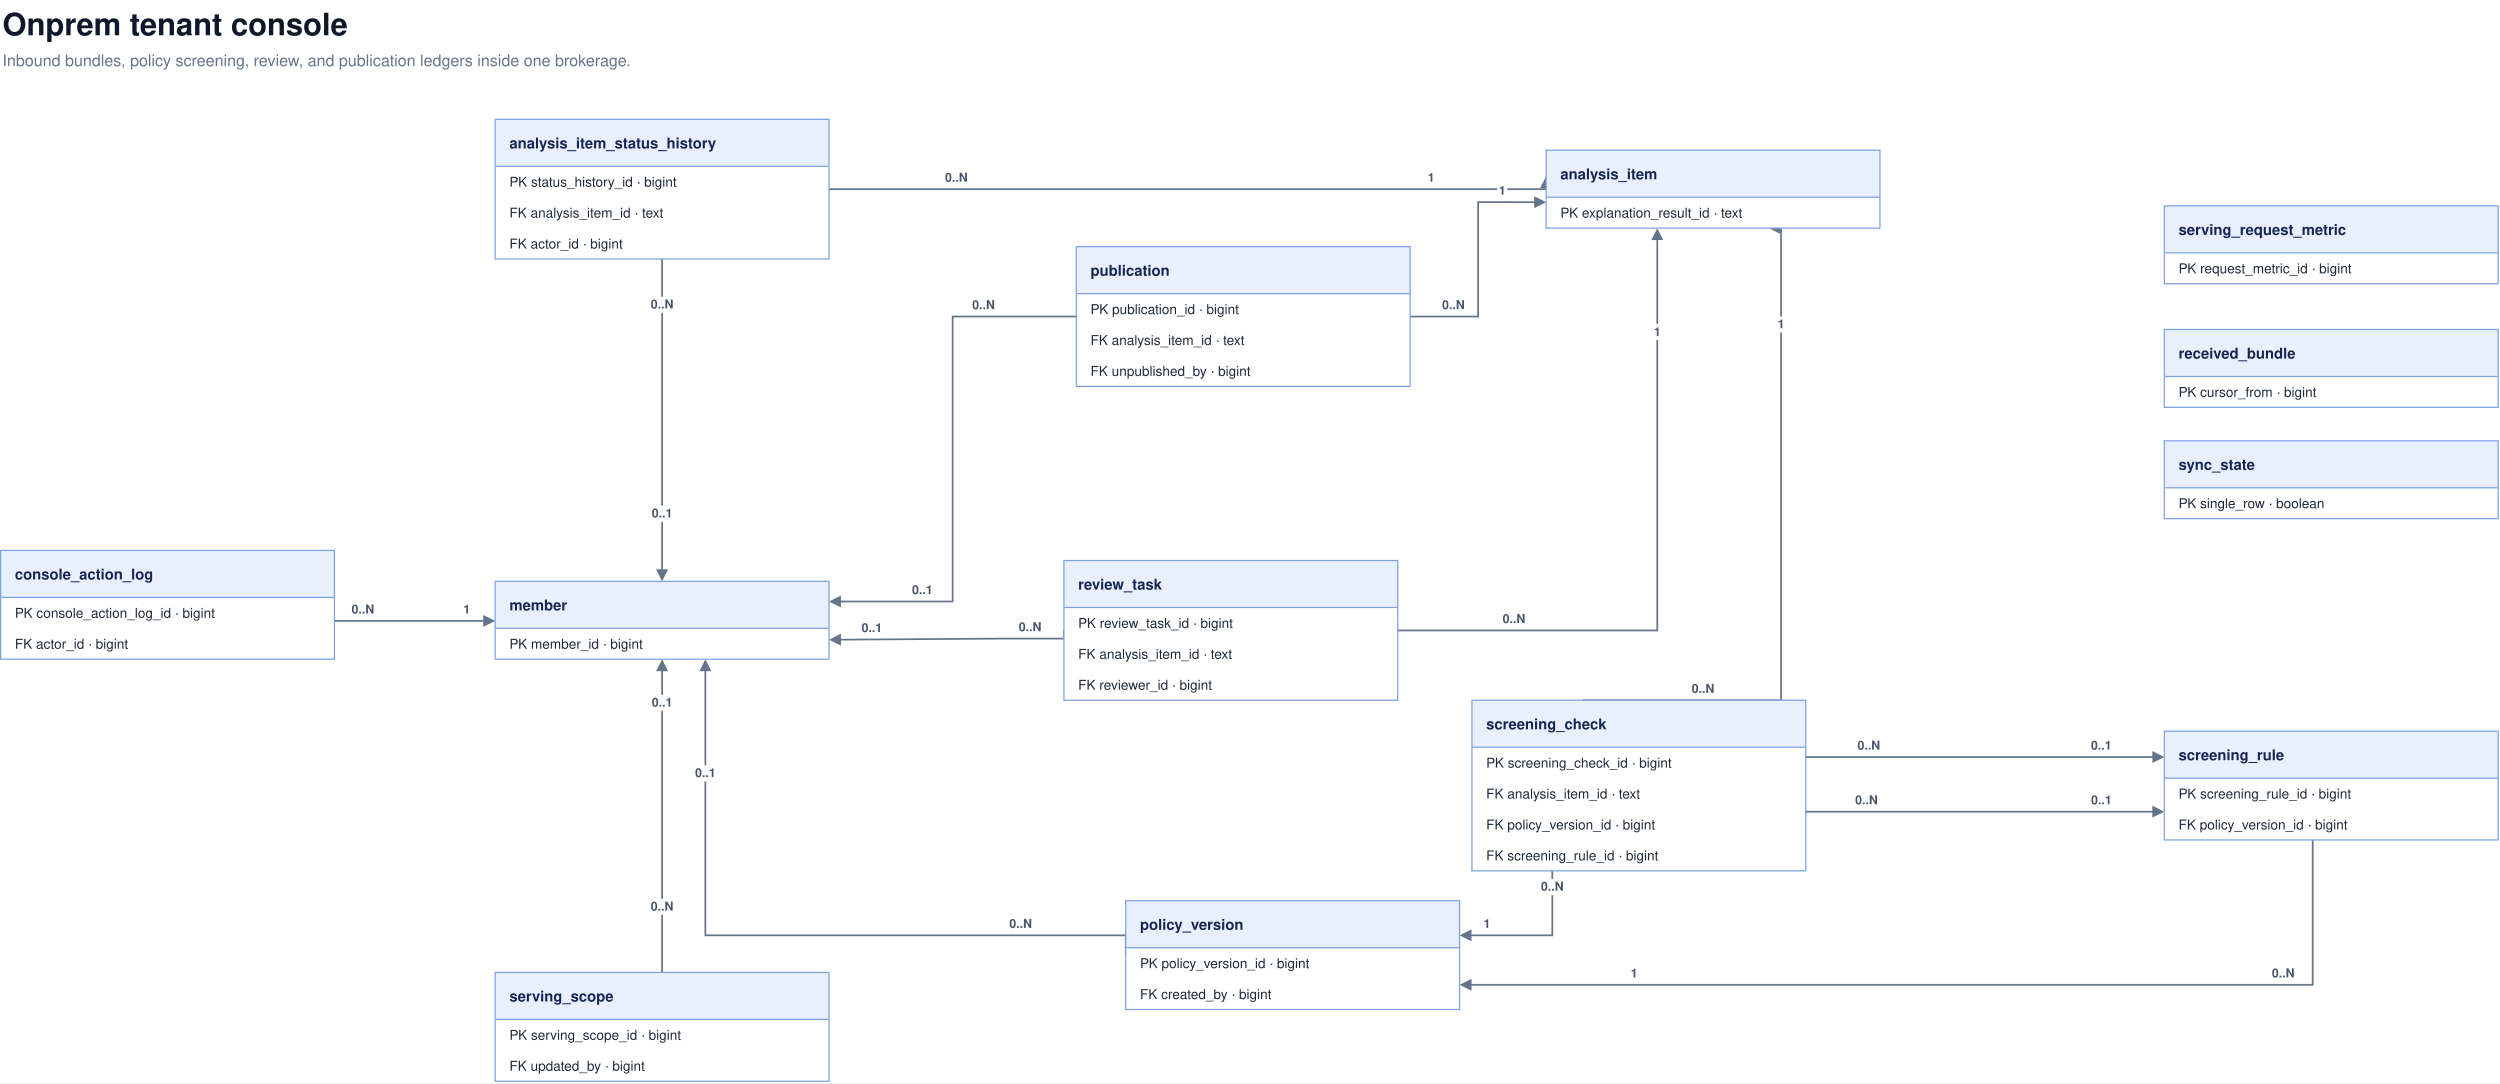
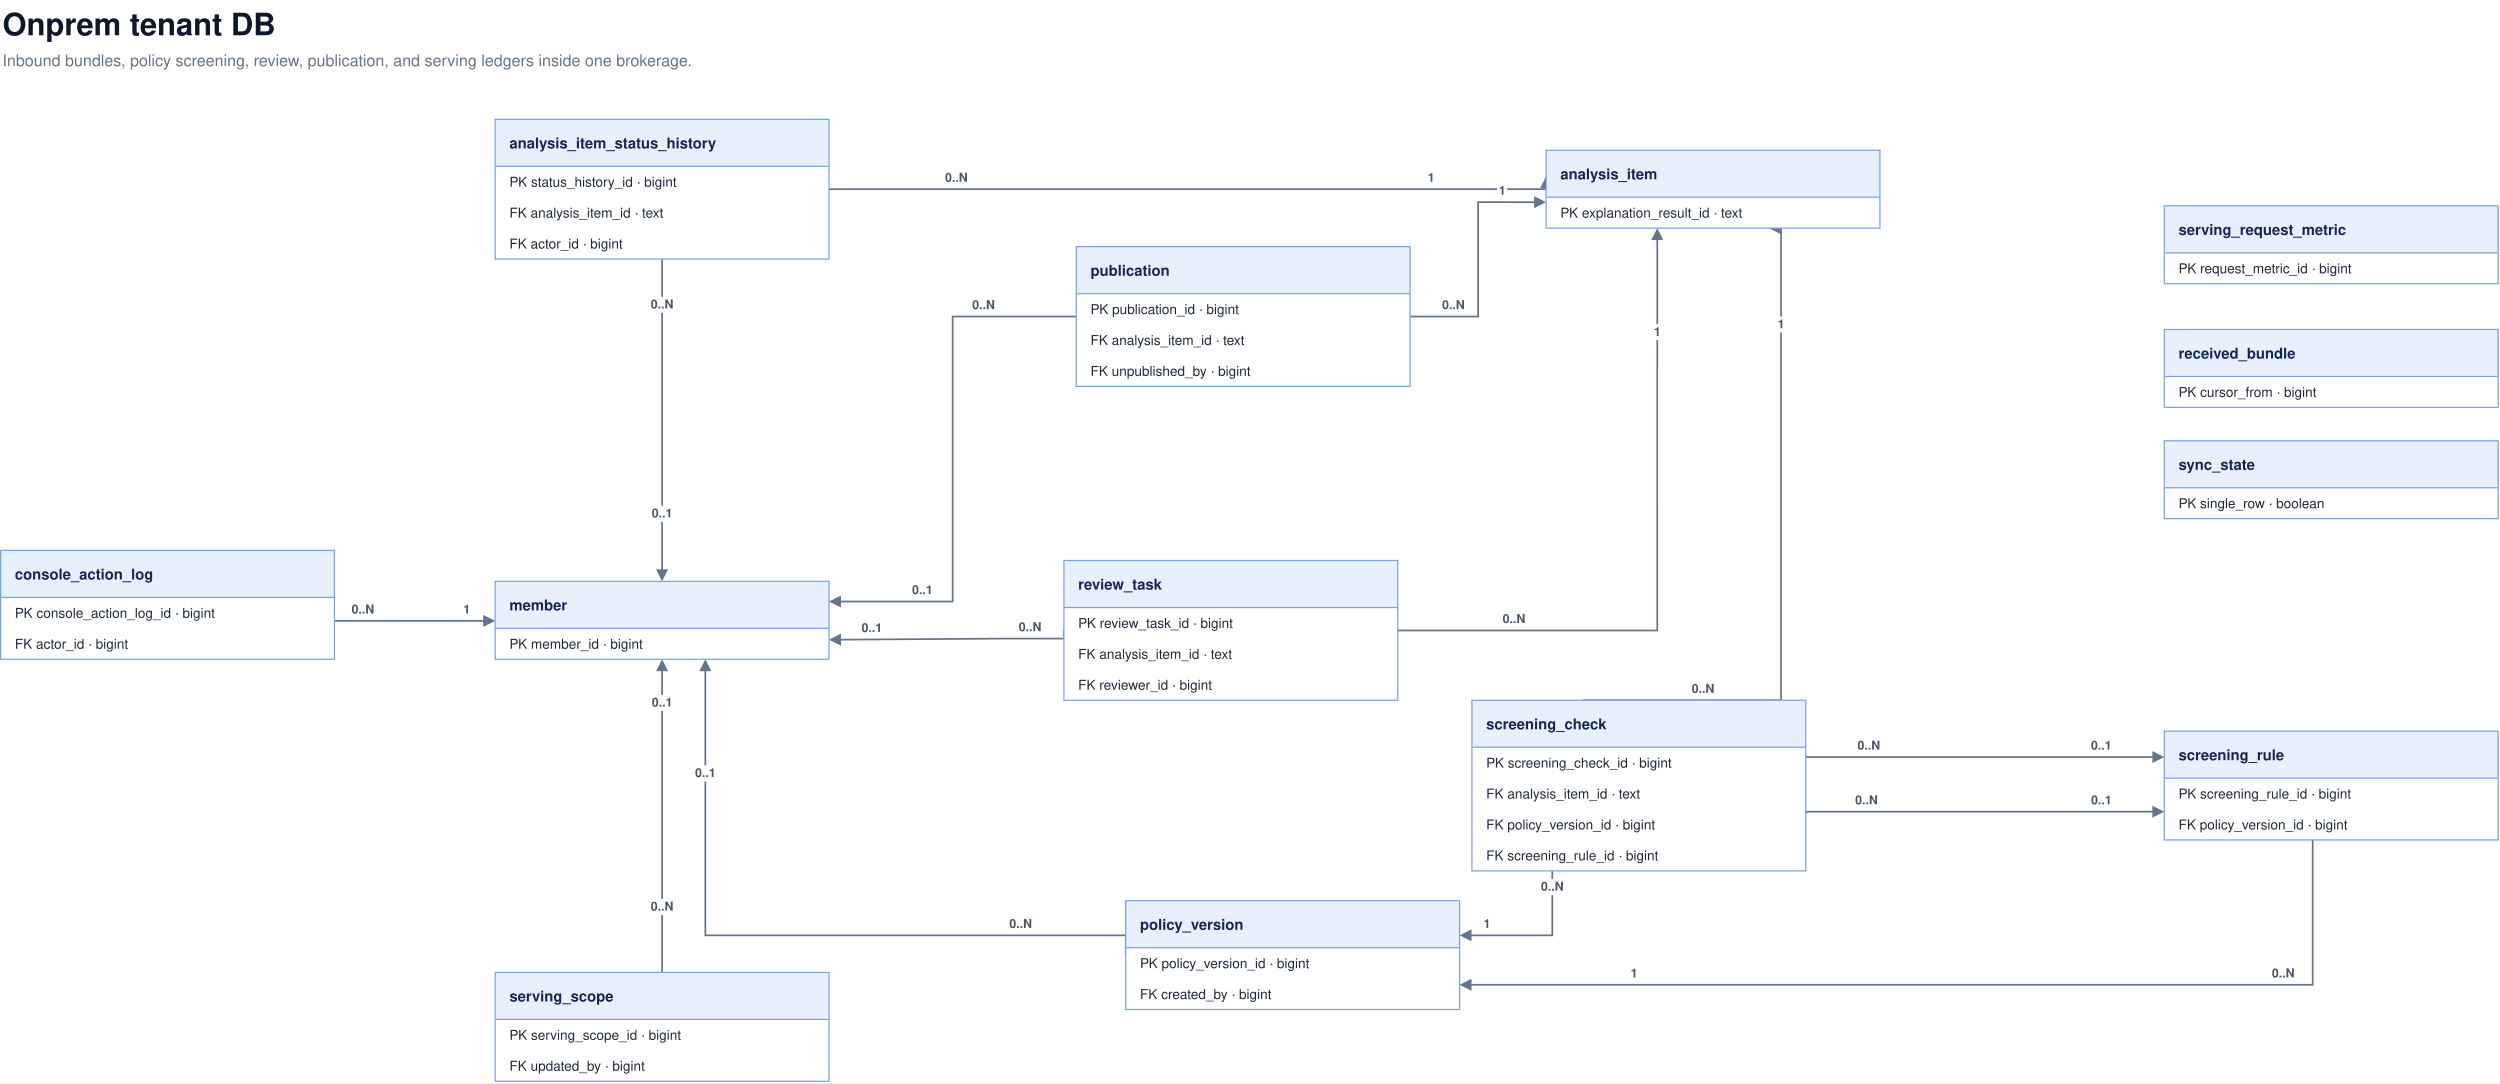
<svg xmlns="http://www.w3.org/2000/svg" style="background-color: #ffffff; color-scheme: light;" version="1.1" width="2022px" height="876px" viewBox="0 0 2022 876">
  <rect width="100%" height="100%" fill="#ffffff" />
  <defs />
  <g>
    <g data-cell-id="0">
      <g data-cell-id="1">
        <g data-cell-id="heading-title">
          <g transform="translate(0.5,0.5)">
            <rect x="0" y="0" width="900" height="34" fill="none" stroke="none" pointer-events="all" />
          </g>
          <g>
            <g fill="#0f172a" font-family="Helvetica" font-weight="bold" text-anchor="start" font-size="25px" style="fill: rgb(15, 23, 42);">
-               <text x="2" y="28.5">Onprem tenant console</text>
+               <text x="2" y="28.5">Onprem tenant DB</text>
            </g>
          </g>
        </g>
        <g data-cell-id="heading-subtitle">
          <g transform="translate(0.5,0.5)">
            <rect x="0" y="38" width="900" height="20" fill="none" stroke="none" pointer-events="all" />
          </g>
          <g>
            <g fill="#64748b" font-family="Helvetica" text-anchor="start" font-size="13px" style="fill: rgb(100, 116, 139);">
-               <text x="2" y="53.5">Inbound bundles, policy screening, review, and publication ledgers inside one brokerage.</text>
+               <text x="2" y="53.5">Inbound bundles, policy screening, review, publication, and serving ledgers inside one brokerage.</text>
            </g>
          </g>
        </g>
        <g data-cell-id="relation-1">
          <g transform="translate(0.5,0.5)">
            <path d="M 535 209 L 535 460.7" fill="none" stroke="#64748b" stroke-width="1.4" stroke-miterlimit="10" pointer-events="stroke" style="stroke: rgb(100, 116, 139);" />
            <path d="M 535 468.1 L 531.3 460.7 L 538.7 460.7 Z" fill="#64748b" stroke="#64748b" stroke-width="1.4" stroke-miterlimit="10" pointer-events="all" style="fill: rgb(100, 116, 139); stroke: rgb(100, 116, 139);" />
          </g>
          <g data-cell-id="relation-1-child">
            <g>
              <g fill="#475569" font-family="Helvetica" font-weight="bold" text-anchor="middle" font-size="10px" style="fill: rgb(71, 85, 105);">
                <rect fill="#ffffff" stroke="none" x="526" y="240" width="20" height="13" stroke-width="0" style="fill: rgb(255, 255, 255);" />
                <text x="535.5" y="249.5">0..N</text>
              </g>
            </g>
          </g>
          <g data-cell-id="relation-1-parent">
            <g>
              <g fill="#475569" font-family="Helvetica" font-weight="bold" text-anchor="middle" font-size="10px" style="fill: rgb(71, 85, 105);">
                <rect fill="#ffffff" stroke="none" x="527" y="409" width="19" height="13" stroke-width="0" style="fill: rgb(255, 255, 255);" />
                <text x="535.5" y="418.5">0..1</text>
              </g>
            </g>
          </g>
        </g>
        <g data-cell-id="relation-2">
          <g transform="translate(0.5,0.5)">
            <path d="M 670 152.5 L 1250 152.5 L 1250 150.94" fill="none" stroke="#64748b" stroke-width="1.4" stroke-miterlimit="10" pointer-events="stroke" style="stroke: rgb(100, 116, 139);" />
            <path d="M 1250 143.54 L 1253.7 150.94 L 1246.3 150.94 Z" fill="#64748b" stroke="#64748b" stroke-width="1.4" stroke-miterlimit="10" pointer-events="all" style="fill: rgb(100, 116, 139); stroke: rgb(100, 116, 139);" />
          </g>
          <g data-cell-id="relation-2-child">
            <g>
              <g fill="#475569" font-family="Helvetica" font-weight="bold" text-anchor="middle" font-size="10px" style="fill: rgb(71, 85, 105);">
                <rect fill="#ffffff" stroke="none" x="764" y="138" width="20" height="13" stroke-width="0" style="fill: rgb(255, 255, 255);" />
                <text x="773.5" y="147">0..N</text>
              </g>
            </g>
          </g>
          <g data-cell-id="relation-2-parent">
            <g>
              <g fill="#475569" font-family="Helvetica" font-weight="bold" text-anchor="middle" font-size="10px" style="fill: rgb(71, 85, 105);">
                <rect fill="#ffffff" stroke="none" x="1154" y="138" width="8" height="13" stroke-width="0" style="fill: rgb(255, 255, 255);" />
                <text x="1157.5" y="147">1</text>
              </g>
            </g>
          </g>
        </g>
        <g data-cell-id="relation-3">
          <g transform="translate(0.5,0.5)">
            <path d="M 270 501.7 L 300 501.7 L 391.03 501.7" fill="none" stroke="#64748b" stroke-width="1.4" stroke-miterlimit="10" pointer-events="stroke" style="stroke: rgb(100, 116, 139);" />
            <path d="M 398.43 501.7 L 391.03 505.4 L 391.03 498 Z" fill="#64748b" stroke="#64748b" stroke-width="1.4" stroke-miterlimit="10" pointer-events="all" style="fill: rgb(100, 116, 139); stroke: rgb(100, 116, 139);" />
          </g>
          <g data-cell-id="relation-3-child">
            <g>
              <g fill="#475569" font-family="Helvetica" font-weight="bold" text-anchor="middle" font-size="10px" style="fill: rgb(71, 85, 105);">
                <rect fill="#ffffff" stroke="none" x="284" y="487" width="20" height="13" stroke-width="0" style="fill: rgb(255, 255, 255);" />
                <text x="293.5" y="496.2">0..N</text>
              </g>
            </g>
          </g>
          <g data-cell-id="relation-3-parent">
            <g>
              <g fill="#475569" font-family="Helvetica" font-weight="bold" text-anchor="middle" font-size="10px" style="fill: rgb(71, 85, 105);">
                <rect fill="#ffffff" stroke="none" x="374" y="487" width="8" height="13" stroke-width="0" style="fill: rgb(255, 255, 255);" />
                <text x="377.5" y="496.2">1</text>
              </g>
            </g>
          </g>
        </g>
        <g data-cell-id="relation-4">
          <g transform="translate(0.5,0.5)">
            <path d="M 910 772 L 910 756 L 570 756 L 570 541.64" fill="none" stroke="#64748b" stroke-width="1.4" stroke-miterlimit="10" pointer-events="stroke" style="stroke: rgb(100, 116, 139);" />
            <path d="M 570 534.24 L 573.7 541.64 L 566.3 541.64 Z" fill="#64748b" stroke="#64748b" stroke-width="1.4" stroke-miterlimit="10" pointer-events="all" style="fill: rgb(100, 116, 139); stroke: rgb(100, 116, 139);" />
          </g>
          <g data-cell-id="relation-4-child">
            <g>
              <g fill="#475569" font-family="Helvetica" font-weight="bold" text-anchor="middle" font-size="10px" style="fill: rgb(71, 85, 105);">
                <rect fill="#ffffff" stroke="none" x="816" y="741" width="20" height="13" stroke-width="0" style="fill: rgb(255, 255, 255);" />
                <text x="825.5" y="750.5">0..N</text>
              </g>
            </g>
          </g>
          <g data-cell-id="relation-4-parent">
            <g>
              <g fill="#475569" font-family="Helvetica" font-weight="bold" text-anchor="middle" font-size="10px" style="fill: rgb(71, 85, 105);">
                <rect fill="#ffffff" stroke="none" x="562" y="619" width="19" height="13" stroke-width="0" style="fill: rgb(255, 255, 255);" />
                <text x="570.5" y="628.5">0..1</text>
              </g>
            </g>
          </g>
        </g>
        <g data-cell-id="relation-5">
          <g transform="translate(0.5,0.5)">
            <path d="M 1140 255.5 L 1195 255.5 L 1195 163 L 1241.03 163.02" fill="none" stroke="#64748b" stroke-width="1.4" stroke-miterlimit="10" pointer-events="stroke" style="stroke: rgb(100, 116, 139);" />
            <path d="M 1248.43 163.02 L 1241.03 166.72 L 1241.04 159.32 Z" fill="#64748b" stroke="#64748b" stroke-width="1.4" stroke-miterlimit="10" pointer-events="all" style="fill: rgb(100, 116, 139); stroke: rgb(100, 116, 139);" />
          </g>
          <g data-cell-id="relation-5-child">
            <g>
              <g fill="#475569" font-family="Helvetica" font-weight="bold" text-anchor="middle" font-size="10px" style="fill: rgb(71, 85, 105);">
                <rect fill="#ffffff" stroke="none" x="1166" y="241" width="20" height="13" stroke-width="0" style="fill: rgb(255, 255, 255);" />
                <text x="1175.5" y="250">0..N</text>
              </g>
            </g>
          </g>
          <g data-cell-id="relation-5-parent">
            <g>
              <g fill="#475569" font-family="Helvetica" font-weight="bold" text-anchor="middle" font-size="10px" style="fill: rgb(71, 85, 105);">
                <rect fill="#ffffff" stroke="none" x="1211" y="148" width="8" height="13" stroke-width="0" style="fill: rgb(255, 255, 255);" />
                <text x="1215" y="157.51">1</text>
              </g>
            </g>
          </g>
        </g>
        <g data-cell-id="relation-6">
          <g transform="translate(0.5,0.5)">
            <path d="M 870 255.5 L 770 255.5 L 770 486 L 678.97 486" fill="none" stroke="#64748b" stroke-width="1.4" stroke-miterlimit="10" pointer-events="stroke" style="stroke: rgb(100, 116, 139);" />
            <path d="M 671.57 486 L 678.97 482.3 L 678.97 489.7 Z" fill="#64748b" stroke="#64748b" stroke-width="1.4" stroke-miterlimit="10" pointer-events="all" style="fill: rgb(100, 116, 139); stroke: rgb(100, 116, 139);" />
          </g>
          <g data-cell-id="relation-6-child">
            <g>
              <g fill="#475569" font-family="Helvetica" font-weight="bold" text-anchor="middle" font-size="10px" style="fill: rgb(71, 85, 105);">
                <rect fill="#ffffff" stroke="none" x="786" y="241" width="20" height="13" stroke-width="0" style="fill: rgb(255, 255, 255);" />
                <text x="795.5" y="250">0..N</text>
              </g>
            </g>
          </g>
          <g data-cell-id="relation-6-parent">
            <g>
              <g fill="#475569" font-family="Helvetica" font-weight="bold" text-anchor="middle" font-size="10px" style="fill: rgb(71, 85, 105);">
                <rect fill="#ffffff" stroke="none" x="737" y="471" width="19" height="13" stroke-width="0" style="fill: rgb(255, 255, 255);" />
                <text x="746" y="480.5">0..1</text>
              </g>
            </g>
          </g>
        </g>
        <g data-cell-id="relation-7">
          <g transform="translate(0.5,0.5)">
            <path d="M 1130 509.4 L 1339.9 509.4 L 1339.91 192.97" fill="none" stroke="#64748b" stroke-width="1.4" stroke-miterlimit="10" pointer-events="stroke" style="stroke: rgb(100, 116, 139);" />
            <path d="M 1339.91 185.57 L 1343.61 192.97 L 1336.21 192.97 Z" fill="#64748b" stroke="#64748b" stroke-width="1.4" stroke-miterlimit="10" pointer-events="all" style="fill: rgb(100, 116, 139); stroke: rgb(100, 116, 139);" />
          </g>
          <g data-cell-id="relation-7-child">
            <g>
              <g fill="#475569" font-family="Helvetica" font-weight="bold" text-anchor="middle" font-size="10px" style="fill: rgb(71, 85, 105);">
                <rect fill="#ffffff" stroke="none" x="1215" y="494" width="20" height="13" stroke-width="0" style="fill: rgb(255, 255, 255);" />
                <text x="1224.5" y="503.9">0..N</text>
              </g>
            </g>
          </g>
          <g data-cell-id="relation-7-parent">
            <g>
              <g fill="#475569" font-family="Helvetica" font-weight="bold" text-anchor="middle" font-size="10px" style="fill: rgb(71, 85, 105);">
                <rect fill="#ffffff" stroke="none" x="1337" y="262" width="8" height="13" stroke-width="0" style="fill: rgb(255, 255, 255);" />
                <text x="1340.41" y="271.8">1</text>
              </g>
            </g>
          </g>
        </g>
        <g data-cell-id="relation-8">
          <g transform="translate(0.5,0.5)">
            <path d="M 860 509.35 L 860 516 L 810 516 L 678.97 516.86" fill="none" stroke="#64748b" stroke-width="1.4" stroke-miterlimit="10" pointer-events="stroke" style="stroke: rgb(100, 116, 139);" />
            <path d="M 671.57 516.91 L 678.94 513.16 L 678.99 520.56 Z" fill="#64748b" stroke="#64748b" stroke-width="1.4" stroke-miterlimit="10" pointer-events="all" style="fill: rgb(100, 116, 139); stroke: rgb(100, 116, 139);" />
          </g>
          <g data-cell-id="relation-8-child">
            <g>
              <g fill="#475569" font-family="Helvetica" font-weight="bold" text-anchor="middle" font-size="10px" style="fill: rgb(71, 85, 105);">
                <rect fill="#ffffff" stroke="none" x="824" y="501" width="20" height="13" stroke-width="0" style="fill: rgb(255, 255, 255);" />
                <text x="833.15" y="510.5">0..N</text>
              </g>
            </g>
          </g>
          <g data-cell-id="relation-8-parent">
            <g>
              <g fill="#475569" font-family="Helvetica" font-weight="bold" text-anchor="middle" font-size="10px" style="fill: rgb(71, 85, 105);">
                <rect fill="#ffffff" stroke="none" x="696" y="502" width="19" height="13" stroke-width="0" style="fill: rgb(255, 255, 255);" />
                <text x="705.15" y="511.19">0..1</text>
              </g>
            </g>
          </g>
        </g>
        <g data-cell-id="relation-9">
          <g transform="translate(0.5,0.5)">
            <path d="M 1460 611.8 L 1680 611.8 L 1741.03 611.8" fill="none" stroke="#64748b" stroke-width="1.4" stroke-miterlimit="10" pointer-events="stroke" style="stroke: rgb(100, 116, 139);" />
            <path d="M 1748.43 611.8 L 1741.03 615.5 L 1741.03 608.1 Z" fill="#64748b" stroke="#64748b" stroke-width="1.4" stroke-miterlimit="10" pointer-events="all" style="fill: rgb(100, 116, 139); stroke: rgb(100, 116, 139);" />
          </g>
          <g data-cell-id="relation-9-child">
            <g>
              <g fill="#475569" font-family="Helvetica" font-weight="bold" text-anchor="middle" font-size="10px" style="fill: rgb(71, 85, 105);">
                <rect fill="#ffffff" stroke="none" x="1502" y="597" width="20" height="13" stroke-width="0" style="fill: rgb(255, 255, 255);" />
                <text x="1511.5" y="606.3">0..N</text>
              </g>
            </g>
          </g>
          <g data-cell-id="relation-9-parent">
            <g>
              <g fill="#475569" font-family="Helvetica" font-weight="bold" text-anchor="middle" font-size="10px" style="fill: rgb(71, 85, 105);">
                <rect fill="#ffffff" stroke="none" x="1690" y="597" width="19" height="13" stroke-width="0" style="fill: rgb(255, 255, 255);" />
                <text x="1699.5" y="606.3">0..1</text>
              </g>
            </g>
          </g>
        </g>
        <g data-cell-id="relation-10">
          <g transform="translate(0.5,0.5)">
            <path d="M 1279.91 565.85 L 1440 565.9 L 1440 184 L 1439.06 184" fill="none" stroke="#64748b" stroke-width="1.4" stroke-miterlimit="10" pointer-events="stroke" style="stroke: rgb(100, 116, 139);" />
            <path d="M 1431.66 184 L 1439.06 180.3 L 1439.06 187.7 Z" fill="#64748b" stroke="#64748b" stroke-width="1.4" stroke-miterlimit="10" pointer-events="all" style="fill: rgb(100, 116, 139); stroke: rgb(100, 116, 139);" />
          </g>
          <g data-cell-id="relation-10-child">
            <g>
              <g fill="#475569" font-family="Helvetica" font-weight="bold" text-anchor="middle" font-size="10px" style="fill: rgb(71, 85, 105);">
                <rect fill="#ffffff" stroke="none" x="1368" y="551" width="20" height="13" stroke-width="0" style="fill: rgb(255, 255, 255);" />
                <text x="1377.41" y="560.38">0..N</text>
              </g>
            </g>
          </g>
          <g data-cell-id="relation-10-parent">
            <g>
              <g fill="#475569" font-family="Helvetica" font-weight="bold" text-anchor="middle" font-size="10px" style="fill: rgb(71, 85, 105);">
                <rect fill="#ffffff" stroke="none" x="1437" y="256" width="8" height="13" stroke-width="0" style="fill: rgb(255, 255, 255);" />
                <text x="1440.5" y="265.49">1</text>
              </g>
            </g>
          </g>
        </g>
        <g data-cell-id="relation-11">
          <g transform="translate(0.5,0.5)">
            <path d="M 1255 703.85 L 1255 756 L 1188.97 756" fill="none" stroke="#64748b" stroke-width="1.4" stroke-miterlimit="10" pointer-events="stroke" style="stroke: rgb(100, 116, 139);" />
            <path d="M 1181.57 756 L 1188.97 752.3 L 1188.97 759.7 Z" fill="#64748b" stroke="#64748b" stroke-width="1.4" stroke-miterlimit="10" pointer-events="all" style="fill: rgb(100, 116, 139); stroke: rgb(100, 116, 139);" />
          </g>
          <g data-cell-id="relation-11-child">
            <g>
              <g fill="#475569" font-family="Helvetica" font-weight="bold" text-anchor="middle" font-size="10px" style="fill: rgb(71, 85, 105);">
                <rect fill="#ffffff" stroke="none" x="1246" y="711" width="20" height="13" stroke-width="0" style="fill: rgb(255, 255, 255);" />
                <text x="1255.5" y="720.35">0..N</text>
              </g>
            </g>
          </g>
          <g data-cell-id="relation-11-parent">
            <g>
              <g fill="#475569" font-family="Helvetica" font-weight="bold" text-anchor="middle" font-size="10px" style="fill: rgb(71, 85, 105);">
                <rect fill="#ffffff" stroke="none" x="1199" y="741" width="8" height="13" stroke-width="0" style="fill: rgb(255, 255, 255);" />
                <text x="1202.65" y="750.5">1</text>
              </g>
            </g>
          </g>
        </g>
        <g data-cell-id="relation-12">
          <g transform="translate(0.5,0.5)">
            <path d="M 1460 657.9 L 1460 656 L 1741.03 656" fill="none" stroke="#64748b" stroke-width="1.4" stroke-miterlimit="10" pointer-events="stroke" style="stroke: rgb(100, 116, 139);" />
            <path d="M 1748.43 656 L 1741.03 659.7 L 1741.03 652.3 Z" fill="#64748b" stroke="#64748b" stroke-width="1.4" stroke-miterlimit="10" pointer-events="all" style="fill: rgb(100, 116, 139); stroke: rgb(100, 116, 139);" />
          </g>
          <g data-cell-id="relation-12-child">
            <g>
              <g fill="#475569" font-family="Helvetica" font-weight="bold" text-anchor="middle" font-size="10px" style="fill: rgb(71, 85, 105);">
                <rect fill="#ffffff" stroke="none" x="1500" y="641" width="20" height="13" stroke-width="0" style="fill: rgb(255, 255, 255);" />
                <text x="1509.6" y="650.5">0..N</text>
              </g>
            </g>
          </g>
          <g data-cell-id="relation-12-parent">
            <g>
              <g fill="#475569" font-family="Helvetica" font-weight="bold" text-anchor="middle" font-size="10px" style="fill: rgb(71, 85, 105);">
                <rect fill="#ffffff" stroke="none" x="1691" y="641" width="19" height="13" stroke-width="0" style="fill: rgb(255, 255, 255);" />
                <text x="1699.6" y="650.5">0..1</text>
              </g>
            </g>
          </g>
        </g>
        <g data-cell-id="relation-13">
          <g transform="translate(0.5,0.5)">
            <path d="M 1870 678.85 L 1870 796 L 1188.97 796" fill="none" stroke="#64748b" stroke-width="1.4" stroke-miterlimit="10" pointer-events="stroke" style="stroke: rgb(100, 116, 139);" />
            <path d="M 1181.57 796 L 1188.97 792.3 L 1188.97 799.7 Z" fill="#64748b" stroke="#64748b" stroke-width="1.4" stroke-miterlimit="10" pointer-events="all" style="fill: rgb(100, 116, 139); stroke: rgb(100, 116, 139);" />
          </g>
          <g data-cell-id="relation-13-child">
            <g>
              <g fill="#475569" font-family="Helvetica" font-weight="bold" text-anchor="middle" font-size="10px" style="fill: rgb(71, 85, 105);">
                <rect fill="#ffffff" stroke="none" x="1837" y="781" width="20" height="13" stroke-width="0" style="fill: rgb(255, 255, 255);" />
                <text x="1846.65" y="790.5">0..N</text>
              </g>
            </g>
          </g>
          <g data-cell-id="relation-13-parent">
            <g>
              <g fill="#475569" font-family="Helvetica" font-weight="bold" text-anchor="middle" font-size="10px" style="fill: rgb(71, 85, 105);">
                <rect fill="#ffffff" stroke="none" x="1318" y="781" width="8" height="13" stroke-width="0" style="fill: rgb(255, 255, 255);" />
                <text x="1321.65" y="790.5">1</text>
              </g>
            </g>
          </g>
        </g>
        <g data-cell-id="relation-14">
          <g transform="translate(0.5,0.5)">
            <path d="M 535 786 L 535 541.64" fill="none" stroke="#64748b" stroke-width="1.4" stroke-miterlimit="10" pointer-events="stroke" style="stroke: rgb(100, 116, 139);" />
            <path d="M 535 534.24 L 538.7 541.64 L 531.3 541.64 Z" fill="#64748b" stroke="#64748b" stroke-width="1.4" stroke-miterlimit="10" pointer-events="all" style="fill: rgb(100, 116, 139); stroke: rgb(100, 116, 139);" />
          </g>
          <g data-cell-id="relation-14-child">
            <g>
              <g fill="#475569" font-family="Helvetica" font-weight="bold" text-anchor="middle" font-size="10px" style="fill: rgb(71, 85, 105);">
                <rect fill="#ffffff" stroke="none" x="526" y="727" width="20" height="13" stroke-width="0" style="fill: rgb(255, 255, 255);" />
                <text x="535.5" y="736.5">0..N</text>
              </g>
            </g>
          </g>
          <g data-cell-id="relation-14-parent">
            <g>
              <g fill="#475569" font-family="Helvetica" font-weight="bold" text-anchor="middle" font-size="10px" style="fill: rgb(71, 85, 105);">
                <rect fill="#ffffff" stroke="none" x="527" y="562" width="19" height="13" stroke-width="0" style="fill: rgb(255, 255, 255);" />
                <text x="535.5" y="571.5">0..1</text>
              </g>
            </g>
          </g>
        </g>
        <g data-cell-id="table-1">
          <g transform="translate(0.5,0.5)">
            <path d="M 1250 159 L 1250 121 L 1520 121 L 1520 159" fill="#e8f0fe" stroke="#7aa2e3" stroke-miterlimit="10" pointer-events="all" style="fill: rgb(232, 240, 254); stroke: rgb(122, 162, 227);" />
            <path d="M 1250 159 L 1250 184 L 1520 184 L 1520 159" fill="#ffffff" stroke="#7aa2e3" stroke-miterlimit="10" pointer-events="all" style="fill: rgb(255, 255, 255); stroke: rgb(122, 162, 227);" />
            <path d="M 1250 159 L 1520 159" fill="none" stroke="#7aa2e3" stroke-miterlimit="10" pointer-events="all" style="stroke: rgb(122, 162, 227);" />
          </g>
          <g>
            <g fill="#172554" font-family="Helvetica" font-weight="bold" text-anchor="start" font-size="12px" style="fill: rgb(23, 37, 84);">
              <text x="1262" y="145">analysis_item</text>
            </g>
          </g>
          <g data-cell-id="table-1-row-0">
            <g transform="translate(0.5,0.5)">
              <rect x="1250" y="159" width="270" height="25" fill="none" stroke="none" pointer-events="all" />
            </g>
            <g>
              <g fill="#1e293b" font-family="Helvetica" text-anchor="start" font-size="11px" style="fill: rgb(30, 41, 59);">
                <text x="1262" y="176">PK  explanation_result_id  ·  text</text>
              </g>
            </g>
          </g>
        </g>
        <g data-cell-id="table-2">
          <g transform="translate(0.5,0.5)">
            <path d="M 400 134 L 400 96 L 670 96 L 670 134" fill="#e8f0fe" stroke="#7aa2e3" stroke-miterlimit="10" pointer-events="all" style="fill: rgb(232, 240, 254); stroke: rgb(122, 162, 227);" />
            <path d="M 400 134 L 400 209 L 670 209 L 670 134" fill="#ffffff" stroke="#7aa2e3" stroke-miterlimit="10" pointer-events="all" style="fill: rgb(255, 255, 255); stroke: rgb(122, 162, 227);" />
            <path d="M 400 134 L 670 134" fill="none" stroke="#7aa2e3" stroke-miterlimit="10" pointer-events="all" style="stroke: rgb(122, 162, 227);" />
          </g>
          <g>
            <g fill="#172554" font-family="Helvetica" font-weight="bold" text-anchor="start" font-size="12px" style="fill: rgb(23, 37, 84);">
              <text x="412" y="120">analysis_item_status_history</text>
            </g>
          </g>
          <g data-cell-id="table-2-row-0">
            <g transform="translate(0.5,0.5)">
              <rect x="400" y="134" width="270" height="25" fill="none" stroke="none" pointer-events="all" />
            </g>
            <g>
              <g fill="#1e293b" font-family="Helvetica" text-anchor="start" font-size="11px" style="fill: rgb(30, 41, 59);">
                <text x="412" y="151">PK  status_history_id  ·  bigint</text>
              </g>
            </g>
          </g>
          <g data-cell-id="table-2-row-1">
            <g transform="translate(0.5,0.5)">
              <rect x="400" y="159" width="270" height="25" fill="none" stroke="none" pointer-events="all" />
            </g>
            <g>
              <g fill="#1e293b" font-family="Helvetica" text-anchor="start" font-size="11px" style="fill: rgb(30, 41, 59);">
                <text x="412" y="176">FK  analysis_item_id  ·  text</text>
              </g>
            </g>
          </g>
          <g data-cell-id="table-2-row-2">
            <g transform="translate(0.5,0.5)">
              <rect x="400" y="184" width="270" height="25" fill="none" stroke="none" pointer-events="all" />
            </g>
            <g>
              <g fill="#1e293b" font-family="Helvetica" text-anchor="start" font-size="11px" style="fill: rgb(30, 41, 59);">
                <text x="412" y="201">FK  actor_id  ·  bigint</text>
              </g>
            </g>
          </g>
        </g>
        <g data-cell-id="table-3">
          <g transform="translate(0.5,0.5)">
            <path d="M 0 482.67 L 0 444.67 L 270 444.67 L 270 482.67" fill="#e8f0fe" stroke="#7aa2e3" stroke-miterlimit="10" pointer-events="all" style="fill: rgb(232, 240, 254); stroke: rgb(122, 162, 227);" />
            <path d="M 0 482.67 L 0 532.67 L 270 532.67 L 270 482.67" fill="#ffffff" stroke="#7aa2e3" stroke-miterlimit="10" pointer-events="all" style="fill: rgb(255, 255, 255); stroke: rgb(122, 162, 227);" />
            <path d="M 0 482.67 L 270 482.67" fill="none" stroke="#7aa2e3" stroke-miterlimit="10" pointer-events="all" style="stroke: rgb(122, 162, 227);" />
          </g>
          <g>
            <g fill="#172554" font-family="Helvetica" font-weight="bold" text-anchor="start" font-size="12px" style="fill: rgb(23, 37, 84);">
              <text x="12" y="468.67">console_action_log</text>
            </g>
          </g>
          <g data-cell-id="table-3-row-0">
            <g transform="translate(0.5,0.5)">
              <rect x="0" y="482.67" width="270" height="25" fill="none" stroke="none" pointer-events="all" />
            </g>
            <g>
              <g fill="#1e293b" font-family="Helvetica" text-anchor="start" font-size="11px" style="fill: rgb(30, 41, 59);">
                <text x="12" y="499.67">PK  console_action_log_id  ·  bigint</text>
              </g>
            </g>
          </g>
          <g data-cell-id="table-3-row-1">
            <g transform="translate(0.5,0.5)">
              <rect x="0" y="507.67" width="270" height="25" fill="none" stroke="none" pointer-events="all" />
            </g>
            <g>
              <g fill="#1e293b" font-family="Helvetica" text-anchor="start" font-size="11px" style="fill: rgb(30, 41, 59);">
                <text x="12" y="524.67">FK  actor_id  ·  bigint</text>
              </g>
            </g>
          </g>
        </g>
        <g data-cell-id="table-4">
          <g transform="translate(0.5,0.5)">
            <path d="M 400 507.67 L 400 469.67 L 670 469.67 L 670 507.67" fill="#e8f0fe" stroke="#7aa2e3" stroke-miterlimit="10" pointer-events="all" style="fill: rgb(232, 240, 254); stroke: rgb(122, 162, 227);" />
            <path d="M 400 507.67 L 400 532.67 L 670 532.67 L 670 507.67" fill="#ffffff" stroke="#7aa2e3" stroke-miterlimit="10" pointer-events="all" style="fill: rgb(255, 255, 255); stroke: rgb(122, 162, 227);" />
            <path d="M 400 507.67 L 670 507.67" fill="none" stroke="#7aa2e3" stroke-miterlimit="10" pointer-events="all" style="stroke: rgb(122, 162, 227);" />
          </g>
          <g>
            <g fill="#172554" font-family="Helvetica" font-weight="bold" text-anchor="start" font-size="12px" style="fill: rgb(23, 37, 84);">
              <text x="412" y="493.67">member</text>
            </g>
          </g>
          <g data-cell-id="table-4-row-0">
            <g transform="translate(0.5,0.5)">
              <rect x="400" y="507.67" width="270" height="25" fill="none" stroke="none" pointer-events="all" />
            </g>
            <g>
              <g fill="#1e293b" font-family="Helvetica" text-anchor="start" font-size="11px" style="fill: rgb(30, 41, 59);">
                <text x="412" y="524.67">PK  member_id  ·  bigint</text>
              </g>
            </g>
          </g>
        </g>
        <g data-cell-id="table-5">
          <g transform="translate(0.5,0.5)">
            <path d="M 910 766 L 910 728 L 1180 728 L 1180 766" fill="#e8f0fe" stroke="#7aa2e3" stroke-miterlimit="10" pointer-events="all" style="fill: rgb(232, 240, 254); stroke: rgb(122, 162, 227);" />
            <path d="M 910 766 L 910 816 L 1180 816 L 1180 766" fill="#ffffff" stroke="#7aa2e3" stroke-miterlimit="10" pointer-events="all" style="fill: rgb(255, 255, 255); stroke: rgb(122, 162, 227);" />
            <path d="M 910 766 L 1180 766" fill="none" stroke="#7aa2e3" stroke-miterlimit="10" pointer-events="all" style="stroke: rgb(122, 162, 227);" />
          </g>
          <g>
            <g fill="#172554" font-family="Helvetica" font-weight="bold" text-anchor="start" font-size="12px" style="fill: rgb(23, 37, 84);">
              <text x="922" y="752">policy_version</text>
            </g>
          </g>
          <g data-cell-id="table-5-row-0">
            <g transform="translate(0.5,0.5)">
              <rect x="910" y="766" width="270" height="25" fill="none" stroke="none" pointer-events="all" />
            </g>
            <g>
              <g fill="#1e293b" font-family="Helvetica" text-anchor="start" font-size="11px" style="fill: rgb(30, 41, 59);">
                <text x="922" y="783">PK  policy_version_id  ·  bigint</text>
              </g>
            </g>
          </g>
          <g data-cell-id="table-5-row-1">
            <g transform="translate(0.5,0.5)">
              <rect x="910" y="791" width="270" height="25" fill="none" stroke="none" pointer-events="all" />
            </g>
            <g>
              <g fill="#1e293b" font-family="Helvetica" text-anchor="start" font-size="11px" style="fill: rgb(30, 41, 59);">
                <text x="922" y="808">FK  created_by  ·  bigint</text>
              </g>
            </g>
          </g>
        </g>
        <g data-cell-id="table-6">
          <g transform="translate(0.5,0.5)">
            <path d="M 870 237 L 870 199 L 1140 199 L 1140 237" fill="#e8f0fe" stroke="#7aa2e3" stroke-miterlimit="10" pointer-events="all" style="fill: rgb(232, 240, 254); stroke: rgb(122, 162, 227);" />
            <path d="M 870 237 L 870 312 L 1140 312 L 1140 237" fill="#ffffff" stroke="#7aa2e3" stroke-miterlimit="10" pointer-events="all" style="fill: rgb(255, 255, 255); stroke: rgb(122, 162, 227);" />
            <path d="M 870 237 L 1140 237" fill="none" stroke="#7aa2e3" stroke-miterlimit="10" pointer-events="all" style="stroke: rgb(122, 162, 227);" />
          </g>
          <g>
            <g fill="#172554" font-family="Helvetica" font-weight="bold" text-anchor="start" font-size="12px" style="fill: rgb(23, 37, 84);">
              <text x="882" y="223">publication</text>
            </g>
          </g>
          <g data-cell-id="table-6-row-0">
            <g transform="translate(0.5,0.5)">
              <rect x="870" y="237" width="270" height="25" fill="none" stroke="none" pointer-events="all" />
            </g>
            <g>
              <g fill="#1e293b" font-family="Helvetica" text-anchor="start" font-size="11px" style="fill: rgb(30, 41, 59);">
                <text x="882" y="254">PK  publication_id  ·  bigint</text>
              </g>
            </g>
          </g>
          <g data-cell-id="table-6-row-1">
            <g transform="translate(0.5,0.5)">
              <rect x="870" y="262" width="270" height="25" fill="none" stroke="none" pointer-events="all" />
            </g>
            <g>
              <g fill="#1e293b" font-family="Helvetica" text-anchor="start" font-size="11px" style="fill: rgb(30, 41, 59);">
                <text x="882" y="279">FK  analysis_item_id  ·  text</text>
              </g>
            </g>
          </g>
          <g data-cell-id="table-6-row-2">
            <g transform="translate(0.5,0.5)">
              <rect x="870" y="287" width="270" height="25" fill="none" stroke="none" pointer-events="all" />
            </g>
            <g>
              <g fill="#1e293b" font-family="Helvetica" text-anchor="start" font-size="11px" style="fill: rgb(30, 41, 59);">
                <text x="882" y="304">FK  unpublished_by  ·  bigint</text>
              </g>
            </g>
          </g>
        </g>
        <g data-cell-id="table-7">
          <g transform="translate(0.5,0.5)">
            <path d="M 1750 304 L 1750 266 L 2020 266 L 2020 304" fill="#e8f0fe" stroke="#7aa2e3" stroke-miterlimit="10" pointer-events="all" style="fill: rgb(232, 240, 254); stroke: rgb(122, 162, 227);" />
            <path d="M 1750 304 L 1750 329 L 2020 329 L 2020 304" fill="#ffffff" stroke="#7aa2e3" stroke-miterlimit="10" pointer-events="all" style="fill: rgb(255, 255, 255); stroke: rgb(122, 162, 227);" />
            <path d="M 1750 304 L 2020 304" fill="none" stroke="#7aa2e3" stroke-miterlimit="10" pointer-events="all" style="stroke: rgb(122, 162, 227);" />
          </g>
          <g>
            <g fill="#172554" font-family="Helvetica" font-weight="bold" text-anchor="start" font-size="12px" style="fill: rgb(23, 37, 84);">
              <text x="1762" y="290">received_bundle</text>
            </g>
          </g>
          <g data-cell-id="table-7-row-0">
            <g transform="translate(0.5,0.5)">
              <rect x="1750" y="304" width="270" height="25" fill="none" stroke="none" pointer-events="all" />
            </g>
            <g>
              <g fill="#1e293b" font-family="Helvetica" text-anchor="start" font-size="11px" style="fill: rgb(30, 41, 59);">
                <text x="1762" y="321">PK  cursor_from  ·  bigint</text>
              </g>
            </g>
          </g>
        </g>
        <g data-cell-id="table-8">
          <g transform="translate(0.5,0.5)">
            <path d="M 860 490.85 L 860 452.85 L 1130 452.85 L 1130 490.85" fill="#e8f0fe" stroke="#7aa2e3" stroke-miterlimit="10" pointer-events="all" style="fill: rgb(232, 240, 254); stroke: rgb(122, 162, 227);" />
            <path d="M 860 490.85 L 860 565.85 L 1130 565.85 L 1130 490.85" fill="#ffffff" stroke="#7aa2e3" stroke-miterlimit="10" pointer-events="all" style="fill: rgb(255, 255, 255); stroke: rgb(122, 162, 227);" />
            <path d="M 860 490.85 L 1130 490.85" fill="none" stroke="#7aa2e3" stroke-miterlimit="10" pointer-events="all" style="stroke: rgb(122, 162, 227);" />
          </g>
          <g>
            <g fill="#172554" font-family="Helvetica" font-weight="bold" text-anchor="start" font-size="12px" style="fill: rgb(23, 37, 84);">
              <text x="872" y="476.85">review_task</text>
            </g>
          </g>
          <g data-cell-id="table-8-row-0">
            <g transform="translate(0.5,0.5)">
              <rect x="860" y="490.85" width="270" height="25" fill="none" stroke="none" pointer-events="all" />
            </g>
            <g>
              <g fill="#1e293b" font-family="Helvetica" text-anchor="start" font-size="11px" style="fill: rgb(30, 41, 59);">
                <text x="872" y="507.85">PK  review_task_id  ·  bigint</text>
              </g>
            </g>
          </g>
          <g data-cell-id="table-8-row-1">
            <g transform="translate(0.5,0.5)">
              <rect x="860" y="515.85" width="270" height="25" fill="none" stroke="none" pointer-events="all" />
            </g>
            <g>
              <g fill="#1e293b" font-family="Helvetica" text-anchor="start" font-size="11px" style="fill: rgb(30, 41, 59);">
                <text x="872" y="532.85">FK  analysis_item_id  ·  text</text>
              </g>
            </g>
          </g>
          <g data-cell-id="table-8-row-2">
            <g transform="translate(0.5,0.5)">
              <rect x="860" y="540.85" width="270" height="25" fill="none" stroke="none" pointer-events="all" />
            </g>
            <g>
              <g fill="#1e293b" font-family="Helvetica" text-anchor="start" font-size="11px" style="fill: rgb(30, 41, 59);">
                <text x="872" y="557.85">FK  reviewer_id  ·  bigint</text>
              </g>
            </g>
          </g>
        </g>
        <g data-cell-id="table-9">
          <g transform="translate(0.5,0.5)">
            <path d="M 1190 603.85 L 1190 565.85 L 1460 565.85 L 1460 603.85" fill="#e8f0fe" stroke="#7aa2e3" stroke-miterlimit="10" pointer-events="all" style="fill: rgb(232, 240, 254); stroke: rgb(122, 162, 227);" />
            <path d="M 1190 603.85 L 1190 703.85 L 1460 703.85 L 1460 603.85" fill="#ffffff" stroke="#7aa2e3" stroke-miterlimit="10" pointer-events="all" style="fill: rgb(255, 255, 255); stroke: rgb(122, 162, 227);" />
            <path d="M 1190 603.85 L 1460 603.85" fill="none" stroke="#7aa2e3" stroke-miterlimit="10" pointer-events="all" style="stroke: rgb(122, 162, 227);" />
          </g>
          <g>
            <g fill="#172554" font-family="Helvetica" font-weight="bold" text-anchor="start" font-size="12px" style="fill: rgb(23, 37, 84);">
              <text x="1202" y="589.85">screening_check</text>
            </g>
          </g>
          <g data-cell-id="table-9-row-0">
            <g transform="translate(0.5,0.5)">
              <rect x="1190" y="603.85" width="270" height="25" fill="none" stroke="none" pointer-events="all" />
            </g>
            <g>
              <g fill="#1e293b" font-family="Helvetica" text-anchor="start" font-size="11px" style="fill: rgb(30, 41, 59);">
                <text x="1202" y="620.85">PK  screening_check_id  ·  bigint</text>
              </g>
            </g>
          </g>
          <g data-cell-id="table-9-row-1">
            <g transform="translate(0.5,0.5)">
              <rect x="1190" y="628.85" width="270" height="25" fill="none" stroke="none" pointer-events="all" />
            </g>
            <g>
              <g fill="#1e293b" font-family="Helvetica" text-anchor="start" font-size="11px" style="fill: rgb(30, 41, 59);">
                <text x="1202" y="645.85">FK  analysis_item_id  ·  text</text>
              </g>
            </g>
          </g>
          <g data-cell-id="table-9-row-2">
            <g transform="translate(0.5,0.5)">
              <rect x="1190" y="653.85" width="270" height="25" fill="none" stroke="none" pointer-events="all" />
            </g>
            <g>
              <g fill="#1e293b" font-family="Helvetica" text-anchor="start" font-size="11px" style="fill: rgb(30, 41, 59);">
                <text x="1202" y="670.85">FK  policy_version_id  ·  bigint</text>
              </g>
            </g>
          </g>
          <g data-cell-id="table-9-row-3">
            <g transform="translate(0.5,0.5)">
              <rect x="1190" y="678.85" width="270" height="25" fill="none" stroke="none" pointer-events="all" />
            </g>
            <g>
              <g fill="#1e293b" font-family="Helvetica" text-anchor="start" font-size="11px" style="fill: rgb(30, 41, 59);">
                <text x="1202" y="695.85">FK  screening_rule_id  ·  bigint</text>
              </g>
            </g>
          </g>
        </g>
        <g data-cell-id="table-10">
          <g transform="translate(0.5,0.5)">
            <path d="M 1750 628.85 L 1750 590.85 L 2020 590.85 L 2020 628.85" fill="#e8f0fe" stroke="#7aa2e3" stroke-miterlimit="10" pointer-events="all" style="fill: rgb(232, 240, 254); stroke: rgb(122, 162, 227);" />
            <path d="M 1750 628.85 L 1750 678.85 L 2020 678.85 L 2020 628.85" fill="#ffffff" stroke="#7aa2e3" stroke-miterlimit="10" pointer-events="all" style="fill: rgb(255, 255, 255); stroke: rgb(122, 162, 227);" />
            <path d="M 1750 628.85 L 2020 628.85" fill="none" stroke="#7aa2e3" stroke-miterlimit="10" pointer-events="all" style="stroke: rgb(122, 162, 227);" />
          </g>
          <g>
            <g fill="#172554" font-family="Helvetica" font-weight="bold" text-anchor="start" font-size="12px" style="fill: rgb(23, 37, 84);">
              <text x="1762" y="614.85">screening_rule</text>
            </g>
          </g>
          <g data-cell-id="table-10-row-0">
            <g transform="translate(0.5,0.5)">
              <rect x="1750" y="628.85" width="270" height="25" fill="none" stroke="none" pointer-events="all" />
            </g>
            <g>
              <g fill="#1e293b" font-family="Helvetica" text-anchor="start" font-size="11px" style="fill: rgb(30, 41, 59);">
                <text x="1762" y="645.85">PK  screening_rule_id  ·  bigint</text>
              </g>
            </g>
          </g>
          <g data-cell-id="table-10-row-1">
            <g transform="translate(0.5,0.5)">
              <rect x="1750" y="653.85" width="270" height="25" fill="none" stroke="none" pointer-events="all" />
            </g>
            <g>
              <g fill="#1e293b" font-family="Helvetica" text-anchor="start" font-size="11px" style="fill: rgb(30, 41, 59);">
                <text x="1762" y="670.85">FK  policy_version_id  ·  bigint</text>
              </g>
            </g>
          </g>
        </g>
        <g data-cell-id="table-11">
          <g transform="translate(0.5,0.5)">
            <path d="M 1750 204 L 1750 166 L 2020 166 L 2020 204" fill="#e8f0fe" stroke="#7aa2e3" stroke-miterlimit="10" pointer-events="all" style="fill: rgb(232, 240, 254); stroke: rgb(122, 162, 227);" />
            <path d="M 1750 204 L 1750 229 L 2020 229 L 2020 204" fill="#ffffff" stroke="#7aa2e3" stroke-miterlimit="10" pointer-events="all" style="fill: rgb(255, 255, 255); stroke: rgb(122, 162, 227);" />
            <path d="M 1750 204 L 2020 204" fill="none" stroke="#7aa2e3" stroke-miterlimit="10" pointer-events="all" style="stroke: rgb(122, 162, 227);" />
          </g>
          <g>
            <g fill="#172554" font-family="Helvetica" font-weight="bold" text-anchor="start" font-size="12px" style="fill: rgb(23, 37, 84);">
              <text x="1762" y="190">serving_request_metric</text>
            </g>
          </g>
          <g data-cell-id="table-11-row-0">
            <g transform="translate(0.5,0.5)">
              <rect x="1750" y="204" width="270" height="25" fill="none" stroke="none" pointer-events="all" />
            </g>
            <g>
              <g fill="#1e293b" font-family="Helvetica" text-anchor="start" font-size="11px" style="fill: rgb(30, 41, 59);">
                <text x="1762" y="221">PK  request_metric_id  ·  bigint</text>
              </g>
            </g>
          </g>
        </g>
        <g data-cell-id="table-12">
          <g transform="translate(0.5,0.5)">
            <path d="M 400 824 L 400 786 L 670 786 L 670 824" fill="#e8f0fe" stroke="#7aa2e3" stroke-miterlimit="10" pointer-events="all" style="fill: rgb(232, 240, 254); stroke: rgb(122, 162, 227);" />
            <path d="M 400 824 L 400 874 L 670 874 L 670 824" fill="#ffffff" stroke="#7aa2e3" stroke-miterlimit="10" pointer-events="all" style="fill: rgb(255, 255, 255); stroke: rgb(122, 162, 227);" />
            <path d="M 400 824 L 670 824" fill="none" stroke="#7aa2e3" stroke-miterlimit="10" pointer-events="all" style="stroke: rgb(122, 162, 227);" />
          </g>
          <g>
            <g fill="#172554" font-family="Helvetica" font-weight="bold" text-anchor="start" font-size="12px" style="fill: rgb(23, 37, 84);">
              <text x="412" y="810">serving_scope</text>
            </g>
          </g>
          <g data-cell-id="table-12-row-0">
            <g transform="translate(0.5,0.5)">
              <rect x="400" y="824" width="270" height="25" fill="none" stroke="none" pointer-events="all" />
            </g>
            <g>
              <g fill="#1e293b" font-family="Helvetica" text-anchor="start" font-size="11px" style="fill: rgb(30, 41, 59);">
                <text x="412" y="841">PK  serving_scope_id  ·  bigint</text>
              </g>
            </g>
          </g>
          <g data-cell-id="table-12-row-1">
            <g transform="translate(0.5,0.5)">
              <rect x="400" y="849" width="270" height="25" fill="none" stroke="none" pointer-events="all" />
            </g>
            <g>
              <g fill="#1e293b" font-family="Helvetica" text-anchor="start" font-size="11px" style="fill: rgb(30, 41, 59);">
                <text x="412" y="866">FK  updated_by  ·  bigint</text>
              </g>
            </g>
          </g>
        </g>
        <g data-cell-id="table-13">
          <g transform="translate(0.5,0.5)">
            <path d="M 1750 394 L 1750 356 L 2020 356 L 2020 394" fill="#e8f0fe" stroke="#7aa2e3" stroke-miterlimit="10" pointer-events="all" style="fill: rgb(232, 240, 254); stroke: rgb(122, 162, 227);" />
            <path d="M 1750 394 L 1750 419 L 2020 419 L 2020 394" fill="#ffffff" stroke="#7aa2e3" stroke-miterlimit="10" pointer-events="all" style="fill: rgb(255, 255, 255); stroke: rgb(122, 162, 227);" />
            <path d="M 1750 394 L 2020 394" fill="none" stroke="#7aa2e3" stroke-miterlimit="10" pointer-events="all" style="stroke: rgb(122, 162, 227);" />
          </g>
          <g>
            <g fill="#172554" font-family="Helvetica" font-weight="bold" text-anchor="start" font-size="12px" style="fill: rgb(23, 37, 84);">
              <text x="1762" y="380">sync_state</text>
            </g>
          </g>
          <g data-cell-id="table-13-row-0">
            <g transform="translate(0.5,0.5)">
              <rect x="1750" y="394" width="270" height="25" fill="none" stroke="none" pointer-events="all" />
            </g>
            <g>
              <g fill="#1e293b" font-family="Helvetica" text-anchor="start" font-size="11px" style="fill: rgb(30, 41, 59);">
                <text x="1762" y="411">PK  single_row  ·  boolean</text>
              </g>
            </g>
          </g>
        </g>
      </g>
    </g>
  </g>
</svg>
